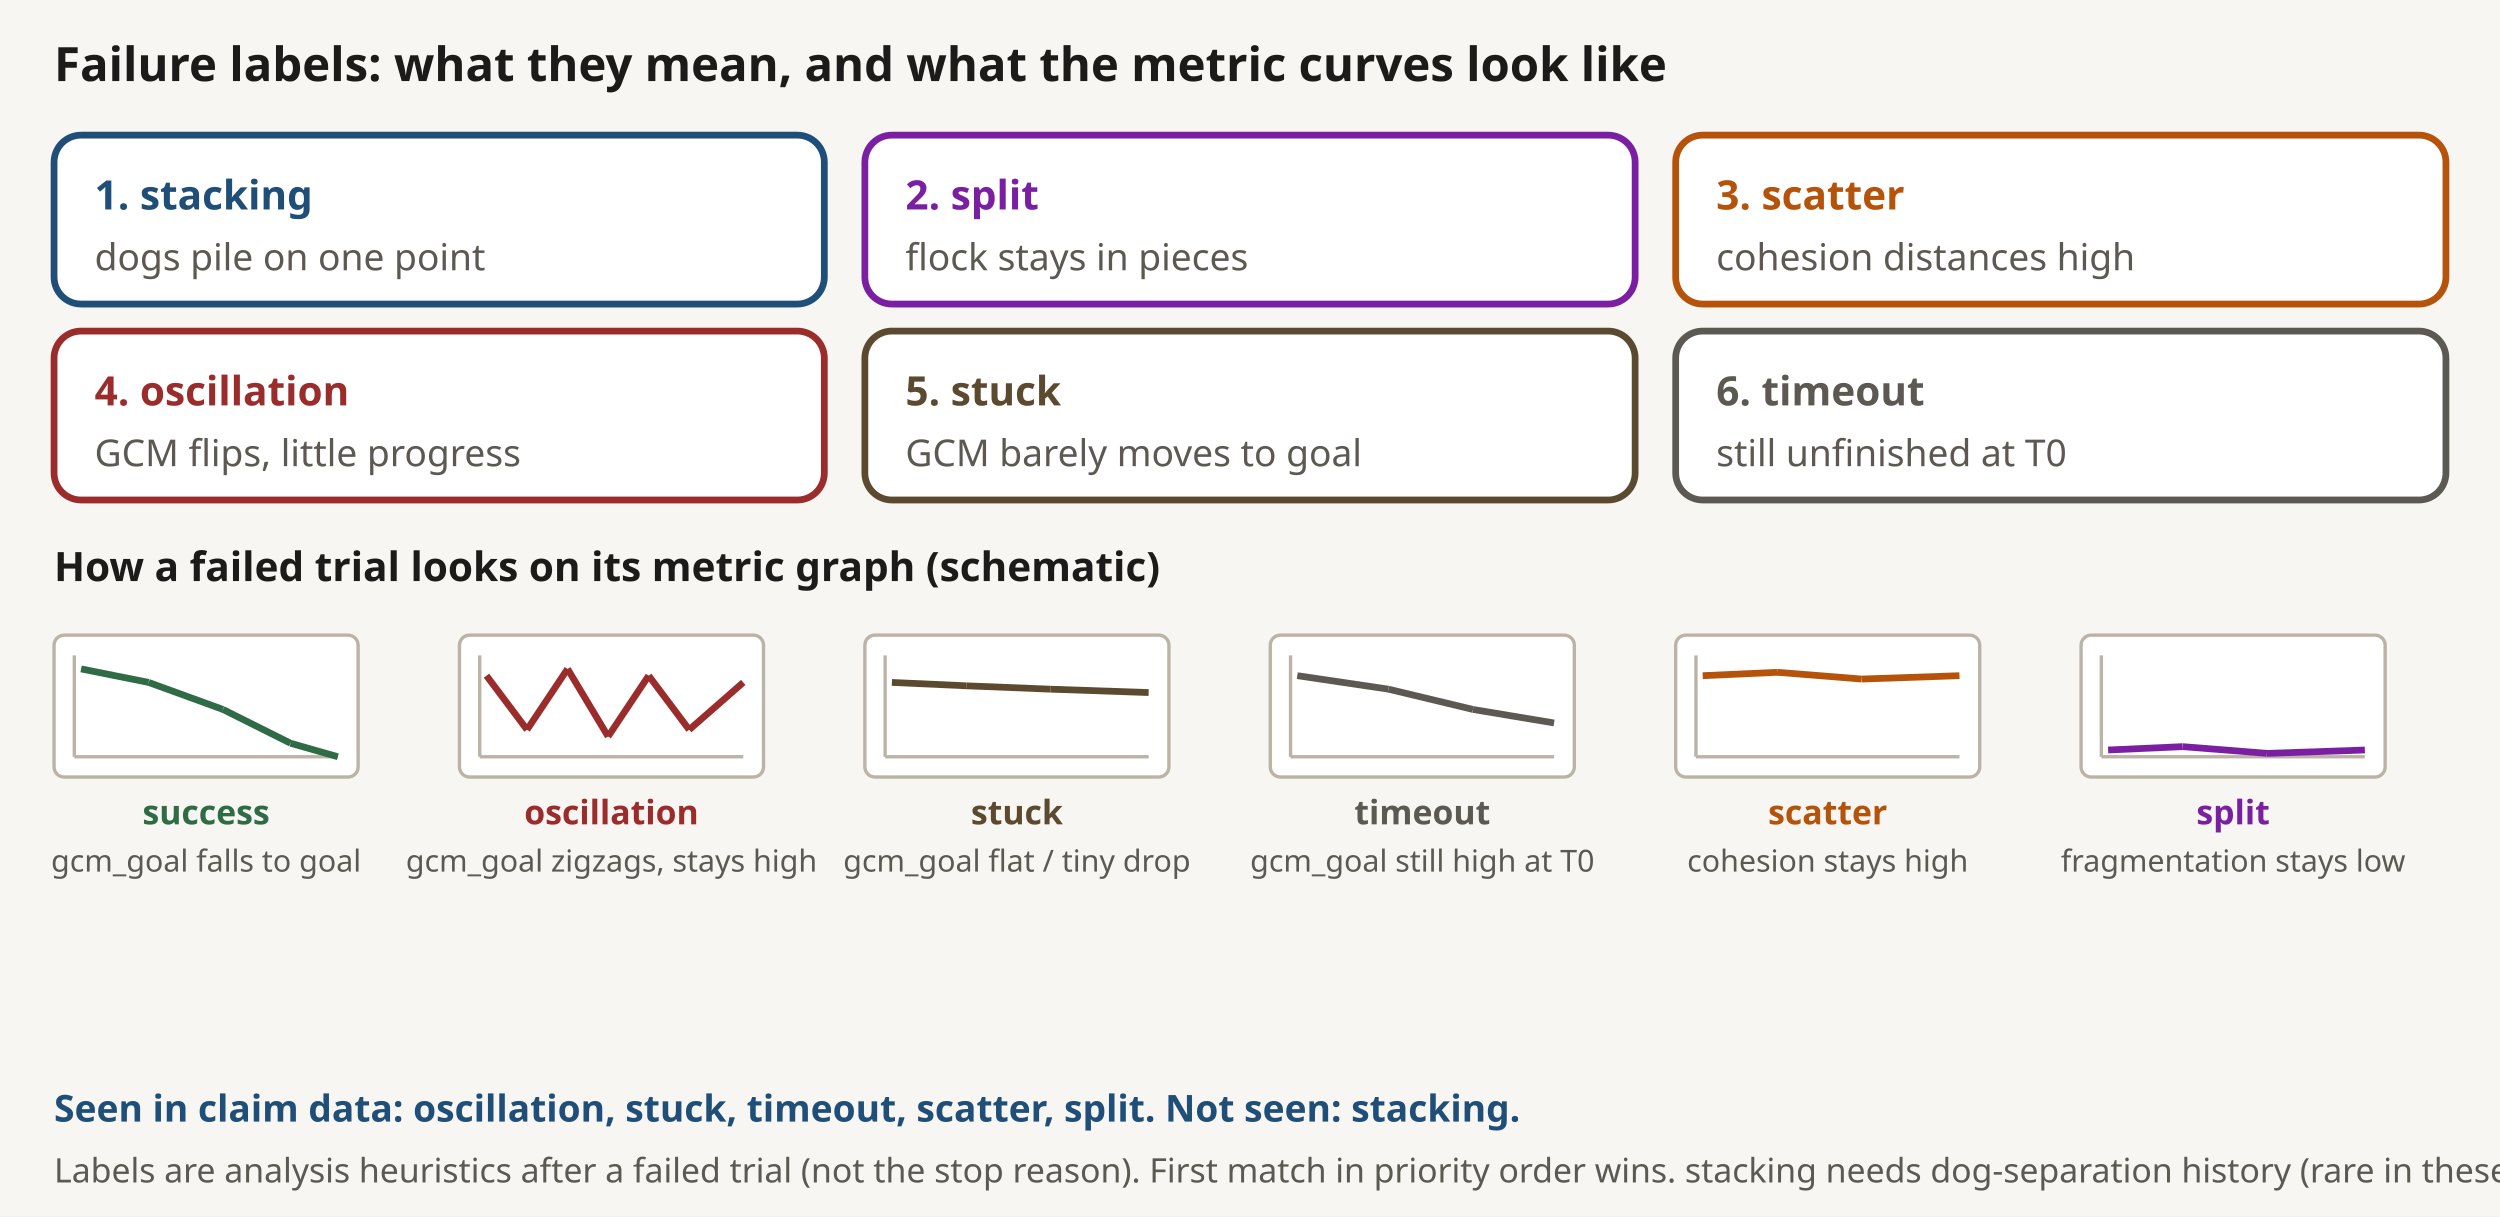
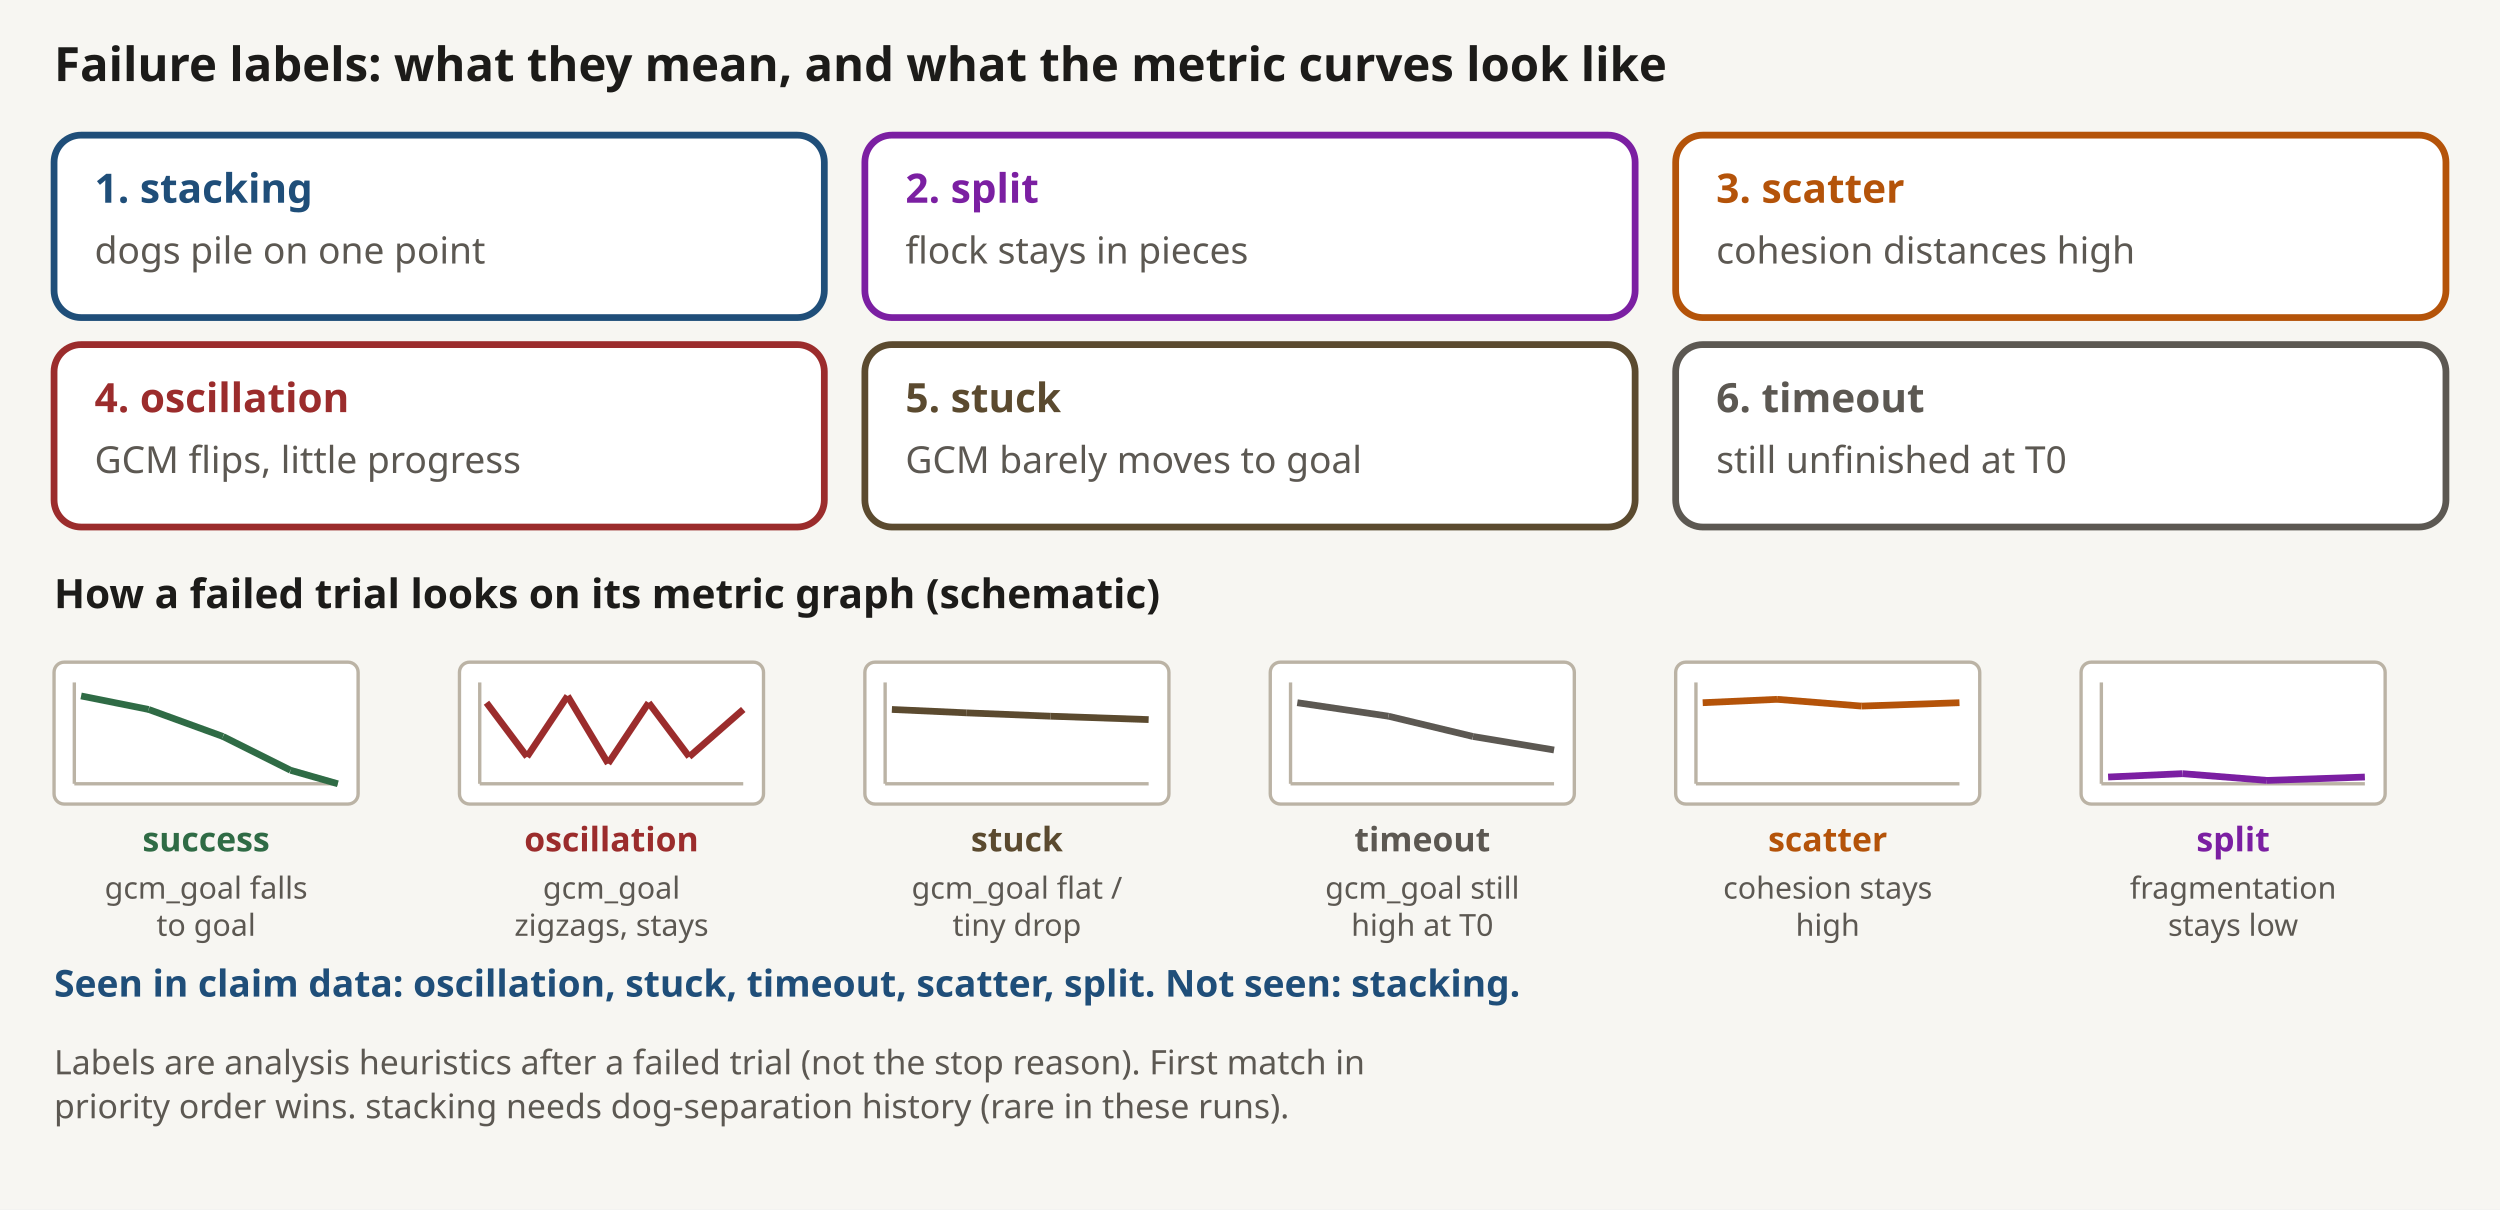
- <svg xmlns="http://www.w3.org/2000/svg" width="740" height="360" viewBox="0 0 740 360" role="img" aria-label="failure labels">
-   <rect x="0" y="0" width="740" height="360" fill="#f7f6f2" />
+ <svg xmlns="http://www.w3.org/2000/svg" width="740" height="358" viewBox="0 0 740 358" role="img" aria-label="failure labels">
+   <rect x="0" y="0" width="740" height="358" fill="#f7f6f2" />
  <text x="16" y="24" text-anchor="start" font-size="14" font-weight="700" fill="#1c1b19" font-family="Segoe UI,Noto Sans,sans-serif">Failure labels: what they mean, and what the metric curves look like</text>
-   <rect x="16" y="40" width="228" height="50" fill="#fff" stroke="#1f4e79" stroke-width="2" rx="8" />
-   <text x="28" y="62" text-anchor="start" font-size="12" font-weight="700" fill="#1f4e79" font-family="Segoe UI,Noto Sans,sans-serif">1. stacking</text>
-   <text x="28" y="80" text-anchor="start" font-size="11" fill="#5c5852" font-family="Segoe UI,Noto Sans,sans-serif">dogs pile on one point</text>
-   <rect x="256" y="40" width="228" height="50" fill="#fff" stroke="#7b1fa2" stroke-width="2" rx="8" />
-   <text x="268" y="62" text-anchor="start" font-size="12" font-weight="700" fill="#7b1fa2" font-family="Segoe UI,Noto Sans,sans-serif">2. split</text>
-   <text x="268" y="80" text-anchor="start" font-size="11" fill="#5c5852" font-family="Segoe UI,Noto Sans,sans-serif">flock stays in pieces</text>
-   <rect x="496" y="40" width="228" height="50" fill="#fff" stroke="#b45309" stroke-width="2" rx="8" />
-   <text x="508" y="62" text-anchor="start" font-size="12" font-weight="700" fill="#b45309" font-family="Segoe UI,Noto Sans,sans-serif">3. scatter</text>
-   <text x="508" y="80" text-anchor="start" font-size="11" fill="#5c5852" font-family="Segoe UI,Noto Sans,sans-serif">cohesion distances high</text>
-   <rect x="16" y="98" width="228" height="50" fill="#fff" stroke="#9b2c2c" stroke-width="2" rx="8" />
-   <text x="28" y="120" text-anchor="start" font-size="12" font-weight="700" fill="#9b2c2c" font-family="Segoe UI,Noto Sans,sans-serif">4. oscillation</text>
-   <text x="28" y="138" text-anchor="start" font-size="11" fill="#5c5852" font-family="Segoe UI,Noto Sans,sans-serif">GCM flips, little progress</text>
-   <rect x="256" y="98" width="228" height="50" fill="#fff" stroke="#5b4a2f" stroke-width="2" rx="8" />
-   <text x="268" y="120" text-anchor="start" font-size="12" font-weight="700" fill="#5b4a2f" font-family="Segoe UI,Noto Sans,sans-serif">5. stuck</text>
-   <text x="268" y="138" text-anchor="start" font-size="11" fill="#5c5852" font-family="Segoe UI,Noto Sans,sans-serif">GCM barely moves to goal</text>
-   <rect x="496" y="98" width="228" height="50" fill="#fff" stroke="#5c5852" stroke-width="2" rx="8" />
-   <text x="508" y="120" text-anchor="start" font-size="12" font-weight="700" fill="#5c5852" font-family="Segoe UI,Noto Sans,sans-serif">6. timeout</text>
-   <text x="508" y="138" text-anchor="start" font-size="11" fill="#5c5852" font-family="Segoe UI,Noto Sans,sans-serif">still unfinished at T0</text>
-   <text x="16" y="172" text-anchor="start" font-size="12" font-weight="700" fill="#1c1b19" font-family="Segoe UI,Noto Sans,sans-serif">How a failed trial looks on its metric graph (schematic)</text>
-   <rect x="16" y="188" width="90" height="42" fill="#fff" stroke="#bbb3a5" stroke-width="1" rx="3" />
-   <line x1="22" y1="224" x2="100" y2="224" stroke="#bbb3a5" stroke-width="1" />
-   <line x1="22" y1="194" x2="22" y2="224" stroke="#bbb3a5" stroke-width="1" />
-   <line x1="24" y1="198" x2="44" y2="202" stroke="#2f6b45" stroke-width="2" />
-   <line x1="44" y1="202" x2="66" y2="210" stroke="#2f6b45" stroke-width="2" />
-   <line x1="66" y1="210" x2="86" y2="220" stroke="#2f6b45" stroke-width="2" />
-   <line x1="86" y1="220" x2="100" y2="224" stroke="#2f6b45" stroke-width="2" />
-   <text x="61" y="244" text-anchor="middle" font-size="10" font-weight="700" fill="#2f6b45" font-family="Segoe UI,Noto Sans,sans-serif">success</text>
-   <text x="61" y="258" text-anchor="middle" font-size="9" fill="#5c5852" font-family="Segoe UI,Noto Sans,sans-serif">gcm_goal falls to goal</text>
-   <rect x="136" y="188" width="90" height="42" fill="#fff" stroke="#bbb3a5" stroke-width="1" rx="3" />
-   <line x1="142" y1="224" x2="220" y2="224" stroke="#bbb3a5" stroke-width="1" />
-   <line x1="142" y1="194" x2="142" y2="224" stroke="#bbb3a5" stroke-width="1" />
-   <line x1="144" y1="200" x2="156" y2="216" stroke="#9b2c2c" stroke-width="2" />
-   <line x1="156" y1="216" x2="168" y2="198" stroke="#9b2c2c" stroke-width="2" />
-   <line x1="168" y1="198" x2="180" y2="218" stroke="#9b2c2c" stroke-width="2" />
-   <line x1="180" y1="218" x2="192" y2="200" stroke="#9b2c2c" stroke-width="2" />
-   <line x1="192" y1="200" x2="204" y2="216" stroke="#9b2c2c" stroke-width="2" />
-   <line x1="204" y1="216" x2="220" y2="202" stroke="#9b2c2c" stroke-width="2" />
-   <text x="181" y="244" text-anchor="middle" font-size="10" font-weight="700" fill="#9b2c2c" font-family="Segoe UI,Noto Sans,sans-serif">oscillation</text>
-   <text x="181" y="258" text-anchor="middle" font-size="9" fill="#5c5852" font-family="Segoe UI,Noto Sans,sans-serif">gcm_goal zigzags, stays high</text>
-   <rect x="256" y="188" width="90" height="42" fill="#fff" stroke="#bbb3a5" stroke-width="1" rx="3" />
-   <line x1="262" y1="224" x2="340" y2="224" stroke="#bbb3a5" stroke-width="1" />
-   <line x1="262" y1="194" x2="262" y2="224" stroke="#bbb3a5" stroke-width="1" />
-   <line x1="264" y1="202" x2="286" y2="203" stroke="#5b4a2f" stroke-width="2" />
-   <line x1="286" y1="203" x2="311" y2="204" stroke="#5b4a2f" stroke-width="2" />
-   <line x1="311" y1="204" x2="340" y2="205" stroke="#5b4a2f" stroke-width="2" />
-   <text x="301" y="244" text-anchor="middle" font-size="10" font-weight="700" fill="#5b4a2f" font-family="Segoe UI,Noto Sans,sans-serif">stuck</text>
-   <text x="301" y="258" text-anchor="middle" font-size="9" fill="#5c5852" font-family="Segoe UI,Noto Sans,sans-serif">gcm_goal flat / tiny drop</text>
-   <rect x="376" y="188" width="90" height="42" fill="#fff" stroke="#bbb3a5" stroke-width="1" rx="3" />
-   <line x1="382" y1="224" x2="460" y2="224" stroke="#bbb3a5" stroke-width="1" />
-   <line x1="382" y1="194" x2="382" y2="224" stroke="#bbb3a5" stroke-width="1" />
-   <line x1="384" y1="200" x2="411" y2="204" stroke="#5c5852" stroke-width="2" />
-   <line x1="411" y1="204" x2="436" y2="210" stroke="#5c5852" stroke-width="2" />
-   <line x1="436" y1="210" x2="460" y2="214" stroke="#5c5852" stroke-width="2" />
-   <text x="421" y="244" text-anchor="middle" font-size="10" font-weight="700" fill="#5c5852" font-family="Segoe UI,Noto Sans,sans-serif">timeout</text>
-   <text x="421" y="258" text-anchor="middle" font-size="9" fill="#5c5852" font-family="Segoe UI,Noto Sans,sans-serif">gcm_goal still high at T0</text>
-   <rect x="496" y="188" width="90" height="42" fill="#fff" stroke="#bbb3a5" stroke-width="1" rx="3" />
-   <line x1="502" y1="224" x2="580" y2="224" stroke="#bbb3a5" stroke-width="1" />
-   <line x1="502" y1="194" x2="502" y2="224" stroke="#bbb3a5" stroke-width="1" />
-   <line x1="504" y1="200" x2="526" y2="199" stroke="#b45309" stroke-width="2" />
-   <line x1="526" y1="199" x2="551" y2="201" stroke="#b45309" stroke-width="2" />
-   <line x1="551" y1="201" x2="580" y2="200" stroke="#b45309" stroke-width="2" />
-   <text x="541" y="244" text-anchor="middle" font-size="10" font-weight="700" fill="#b45309" font-family="Segoe UI,Noto Sans,sans-serif">scatter</text>
-   <text x="541" y="258" text-anchor="middle" font-size="9" fill="#5c5852" font-family="Segoe UI,Noto Sans,sans-serif">cohesion stays high</text>
-   <rect x="616" y="188" width="90" height="42" fill="#fff" stroke="#bbb3a5" stroke-width="1" rx="3" />
-   <line x1="622" y1="224" x2="700" y2="224" stroke="#bbb3a5" stroke-width="1" />
-   <line x1="622" y1="194" x2="622" y2="224" stroke="#bbb3a5" stroke-width="1" />
-   <line x1="624" y1="222" x2="646" y2="221" stroke="#7b1fa2" stroke-width="2" />
-   <line x1="646" y1="221" x2="671" y2="223" stroke="#7b1fa2" stroke-width="2" />
-   <line x1="671" y1="223" x2="700" y2="222" stroke="#7b1fa2" stroke-width="2" />
-   <text x="661" y="244" text-anchor="middle" font-size="10" font-weight="700" fill="#7b1fa2" font-family="Segoe UI,Noto Sans,sans-serif">split</text>
-   <text x="661" y="258" text-anchor="middle" font-size="9" fill="#5c5852" font-family="Segoe UI,Noto Sans,sans-serif">fragmentation stays low</text>
-   <text x="16" y="332" text-anchor="start" font-size="11" font-weight="700" fill="#1f4e79" font-family="Segoe UI,Noto Sans,sans-serif">Seen in claim data: oscillation, stuck, timeout, scatter, split. Not seen: stacking.</text>
-   <text x="16" y="350" text-anchor="start" font-size="10" fill="#5c5852" font-family="Segoe UI,Noto Sans,sans-serif">Labels are analysis heuristics after a failed trial (not the stop reason). First match in priority order wins. stacking needs dog-separation history (rare in these runs).</text>
+   <rect x="16" y="40" width="228" height="54" fill="#fff" stroke="#1f4e79" stroke-width="2" rx="8" />
+   <text x="28" y="60" text-anchor="start" font-size="12" font-weight="700" fill="#1f4e79" font-family="Segoe UI,Noto Sans,sans-serif">1. stacking</text>
+   <text x="28" y="78" text-anchor="start" font-size="11" fill="#5c5852" font-family="Segoe UI,Noto Sans,sans-serif">dogs pile on one point</text>
+   <rect x="256" y="40" width="228" height="54" fill="#fff" stroke="#7b1fa2" stroke-width="2" rx="8" />
+   <text x="268" y="60" text-anchor="start" font-size="12" font-weight="700" fill="#7b1fa2" font-family="Segoe UI,Noto Sans,sans-serif">2. split</text>
+   <text x="268" y="78" text-anchor="start" font-size="11" fill="#5c5852" font-family="Segoe UI,Noto Sans,sans-serif">flock stays in pieces</text>
+   <rect x="496" y="40" width="228" height="54" fill="#fff" stroke="#b45309" stroke-width="2" rx="8" />
+   <text x="508" y="60" text-anchor="start" font-size="12" font-weight="700" fill="#b45309" font-family="Segoe UI,Noto Sans,sans-serif">3. scatter</text>
+   <text x="508" y="78" text-anchor="start" font-size="11" fill="#5c5852" font-family="Segoe UI,Noto Sans,sans-serif">cohesion distances high</text>
+   <rect x="16" y="102" width="228" height="54" fill="#fff" stroke="#9b2c2c" stroke-width="2" rx="8" />
+   <text x="28" y="122" text-anchor="start" font-size="12" font-weight="700" fill="#9b2c2c" font-family="Segoe UI,Noto Sans,sans-serif">4. oscillation</text>
+   <text x="28" y="140" text-anchor="start" font-size="11" fill="#5c5852" font-family="Segoe UI,Noto Sans,sans-serif">GCM flips, little progress</text>
+   <rect x="256" y="102" width="228" height="54" fill="#fff" stroke="#5b4a2f" stroke-width="2" rx="8" />
+   <text x="268" y="122" text-anchor="start" font-size="12" font-weight="700" fill="#5b4a2f" font-family="Segoe UI,Noto Sans,sans-serif">5. stuck</text>
+   <text x="268" y="140" text-anchor="start" font-size="11" fill="#5c5852" font-family="Segoe UI,Noto Sans,sans-serif">GCM barely moves to goal</text>
+   <rect x="496" y="102" width="228" height="54" fill="#fff" stroke="#5c5852" stroke-width="2" rx="8" />
+   <text x="508" y="122" text-anchor="start" font-size="12" font-weight="700" fill="#5c5852" font-family="Segoe UI,Noto Sans,sans-serif">6. timeout</text>
+   <text x="508" y="140" text-anchor="start" font-size="11" fill="#5c5852" font-family="Segoe UI,Noto Sans,sans-serif">still unfinished at T0</text>
+   <text x="16" y="180" text-anchor="start" font-size="12" font-weight="700" fill="#1c1b19" font-family="Segoe UI,Noto Sans,sans-serif">How a failed trial looks on its metric graph (schematic)</text>
+   <rect x="16" y="196" width="90" height="42" fill="#fff" stroke="#bbb3a5" stroke-width="1" rx="3" />
+   <line x1="22" y1="232" x2="100" y2="232" stroke="#bbb3a5" stroke-width="1" />
+   <line x1="22" y1="202" x2="22" y2="232" stroke="#bbb3a5" stroke-width="1" />
+   <line x1="24" y1="206" x2="44" y2="210" stroke="#2f6b45" stroke-width="2" />
+   <line x1="44" y1="210" x2="66" y2="218" stroke="#2f6b45" stroke-width="2" />
+   <line x1="66" y1="218" x2="86" y2="228" stroke="#2f6b45" stroke-width="2" />
+   <line x1="86" y1="228" x2="100" y2="232" stroke="#2f6b45" stroke-width="2" />
+   <text x="61" y="252" text-anchor="middle" font-size="10" font-weight="700" fill="#2f6b45" font-family="Segoe UI,Noto Sans,sans-serif">success</text>
+   <text x="61" y="266" text-anchor="middle" font-size="9" fill="#5c5852" font-family="Segoe UI,Noto Sans,sans-serif">gcm_goal falls</text>
+   <text x="61" y="277" text-anchor="middle" font-size="9" fill="#5c5852" font-family="Segoe UI,Noto Sans,sans-serif">to goal</text>
+   <rect x="136" y="196" width="90" height="42" fill="#fff" stroke="#bbb3a5" stroke-width="1" rx="3" />
+   <line x1="142" y1="232" x2="220" y2="232" stroke="#bbb3a5" stroke-width="1" />
+   <line x1="142" y1="202" x2="142" y2="232" stroke="#bbb3a5" stroke-width="1" />
+   <line x1="144" y1="208" x2="156" y2="224" stroke="#9b2c2c" stroke-width="2" />
+   <line x1="156" y1="224" x2="168" y2="206" stroke="#9b2c2c" stroke-width="2" />
+   <line x1="168" y1="206" x2="180" y2="226" stroke="#9b2c2c" stroke-width="2" />
+   <line x1="180" y1="226" x2="192" y2="208" stroke="#9b2c2c" stroke-width="2" />
+   <line x1="192" y1="208" x2="204" y2="224" stroke="#9b2c2c" stroke-width="2" />
+   <line x1="204" y1="224" x2="220" y2="210" stroke="#9b2c2c" stroke-width="2" />
+   <text x="181" y="252" text-anchor="middle" font-size="10" font-weight="700" fill="#9b2c2c" font-family="Segoe UI,Noto Sans,sans-serif">oscillation</text>
+   <text x="181" y="266" text-anchor="middle" font-size="9" fill="#5c5852" font-family="Segoe UI,Noto Sans,sans-serif">gcm_goal</text>
+   <text x="181" y="277" text-anchor="middle" font-size="9" fill="#5c5852" font-family="Segoe UI,Noto Sans,sans-serif">zigzags, stays</text>
+   <rect x="256" y="196" width="90" height="42" fill="#fff" stroke="#bbb3a5" stroke-width="1" rx="3" />
+   <line x1="262" y1="232" x2="340" y2="232" stroke="#bbb3a5" stroke-width="1" />
+   <line x1="262" y1="202" x2="262" y2="232" stroke="#bbb3a5" stroke-width="1" />
+   <line x1="264" y1="210" x2="286" y2="211" stroke="#5b4a2f" stroke-width="2" />
+   <line x1="286" y1="211" x2="311" y2="212" stroke="#5b4a2f" stroke-width="2" />
+   <line x1="311" y1="212" x2="340" y2="213" stroke="#5b4a2f" stroke-width="2" />
+   <text x="301" y="252" text-anchor="middle" font-size="10" font-weight="700" fill="#5b4a2f" font-family="Segoe UI,Noto Sans,sans-serif">stuck</text>
+   <text x="301" y="266" text-anchor="middle" font-size="9" fill="#5c5852" font-family="Segoe UI,Noto Sans,sans-serif">gcm_goal flat /</text>
+   <text x="301" y="277" text-anchor="middle" font-size="9" fill="#5c5852" font-family="Segoe UI,Noto Sans,sans-serif">tiny drop</text>
+   <rect x="376" y="196" width="90" height="42" fill="#fff" stroke="#bbb3a5" stroke-width="1" rx="3" />
+   <line x1="382" y1="232" x2="460" y2="232" stroke="#bbb3a5" stroke-width="1" />
+   <line x1="382" y1="202" x2="382" y2="232" stroke="#bbb3a5" stroke-width="1" />
+   <line x1="384" y1="208" x2="411" y2="212" stroke="#5c5852" stroke-width="2" />
+   <line x1="411" y1="212" x2="436" y2="218" stroke="#5c5852" stroke-width="2" />
+   <line x1="436" y1="218" x2="460" y2="222" stroke="#5c5852" stroke-width="2" />
+   <text x="421" y="252" text-anchor="middle" font-size="10" font-weight="700" fill="#5c5852" font-family="Segoe UI,Noto Sans,sans-serif">timeout</text>
+   <text x="421" y="266" text-anchor="middle" font-size="9" fill="#5c5852" font-family="Segoe UI,Noto Sans,sans-serif">gcm_goal still</text>
+   <text x="421" y="277" text-anchor="middle" font-size="9" fill="#5c5852" font-family="Segoe UI,Noto Sans,sans-serif">high at T0</text>
+   <rect x="496" y="196" width="90" height="42" fill="#fff" stroke="#bbb3a5" stroke-width="1" rx="3" />
+   <line x1="502" y1="232" x2="580" y2="232" stroke="#bbb3a5" stroke-width="1" />
+   <line x1="502" y1="202" x2="502" y2="232" stroke="#bbb3a5" stroke-width="1" />
+   <line x1="504" y1="208" x2="526" y2="207" stroke="#b45309" stroke-width="2" />
+   <line x1="526" y1="207" x2="551" y2="209" stroke="#b45309" stroke-width="2" />
+   <line x1="551" y1="209" x2="580" y2="208" stroke="#b45309" stroke-width="2" />
+   <text x="541" y="252" text-anchor="middle" font-size="10" font-weight="700" fill="#b45309" font-family="Segoe UI,Noto Sans,sans-serif">scatter</text>
+   <text x="541" y="266" text-anchor="middle" font-size="9" fill="#5c5852" font-family="Segoe UI,Noto Sans,sans-serif">cohesion stays</text>
+   <text x="541" y="277" text-anchor="middle" font-size="9" fill="#5c5852" font-family="Segoe UI,Noto Sans,sans-serif">high</text>
+   <rect x="616" y="196" width="90" height="42" fill="#fff" stroke="#bbb3a5" stroke-width="1" rx="3" />
+   <line x1="622" y1="232" x2="700" y2="232" stroke="#bbb3a5" stroke-width="1" />
+   <line x1="622" y1="202" x2="622" y2="232" stroke="#bbb3a5" stroke-width="1" />
+   <line x1="624" y1="230" x2="646" y2="229" stroke="#7b1fa2" stroke-width="2" />
+   <line x1="646" y1="229" x2="671" y2="231" stroke="#7b1fa2" stroke-width="2" />
+   <line x1="671" y1="231" x2="700" y2="230" stroke="#7b1fa2" stroke-width="2" />
+   <text x="661" y="252" text-anchor="middle" font-size="10" font-weight="700" fill="#7b1fa2" font-family="Segoe UI,Noto Sans,sans-serif">split</text>
+   <text x="661" y="266" text-anchor="middle" font-size="9" fill="#5c5852" font-family="Segoe UI,Noto Sans,sans-serif">fragmentation</text>
+   <text x="661" y="277" text-anchor="middle" font-size="9" fill="#5c5852" font-family="Segoe UI,Noto Sans,sans-serif">stays low</text>
+   <text x="16" y="295" text-anchor="start" font-size="11" font-weight="700" fill="#1f4e79" font-family="Segoe UI,Noto Sans,sans-serif">Seen in claim data: oscillation, stuck, timeout, scatter, split. Not seen: stacking.</text>
+   <text x="16" y="318" text-anchor="start" font-size="10" fill="#5c5852" font-family="Segoe UI,Noto Sans,sans-serif">Labels are analysis heuristics after a failed trial (not the stop reason). First match in</text>
+   <text x="16" y="331" text-anchor="start" font-size="10" fill="#5c5852" font-family="Segoe UI,Noto Sans,sans-serif">priority order wins. stacking needs dog-separation history (rare in these runs).</text>
</svg>
